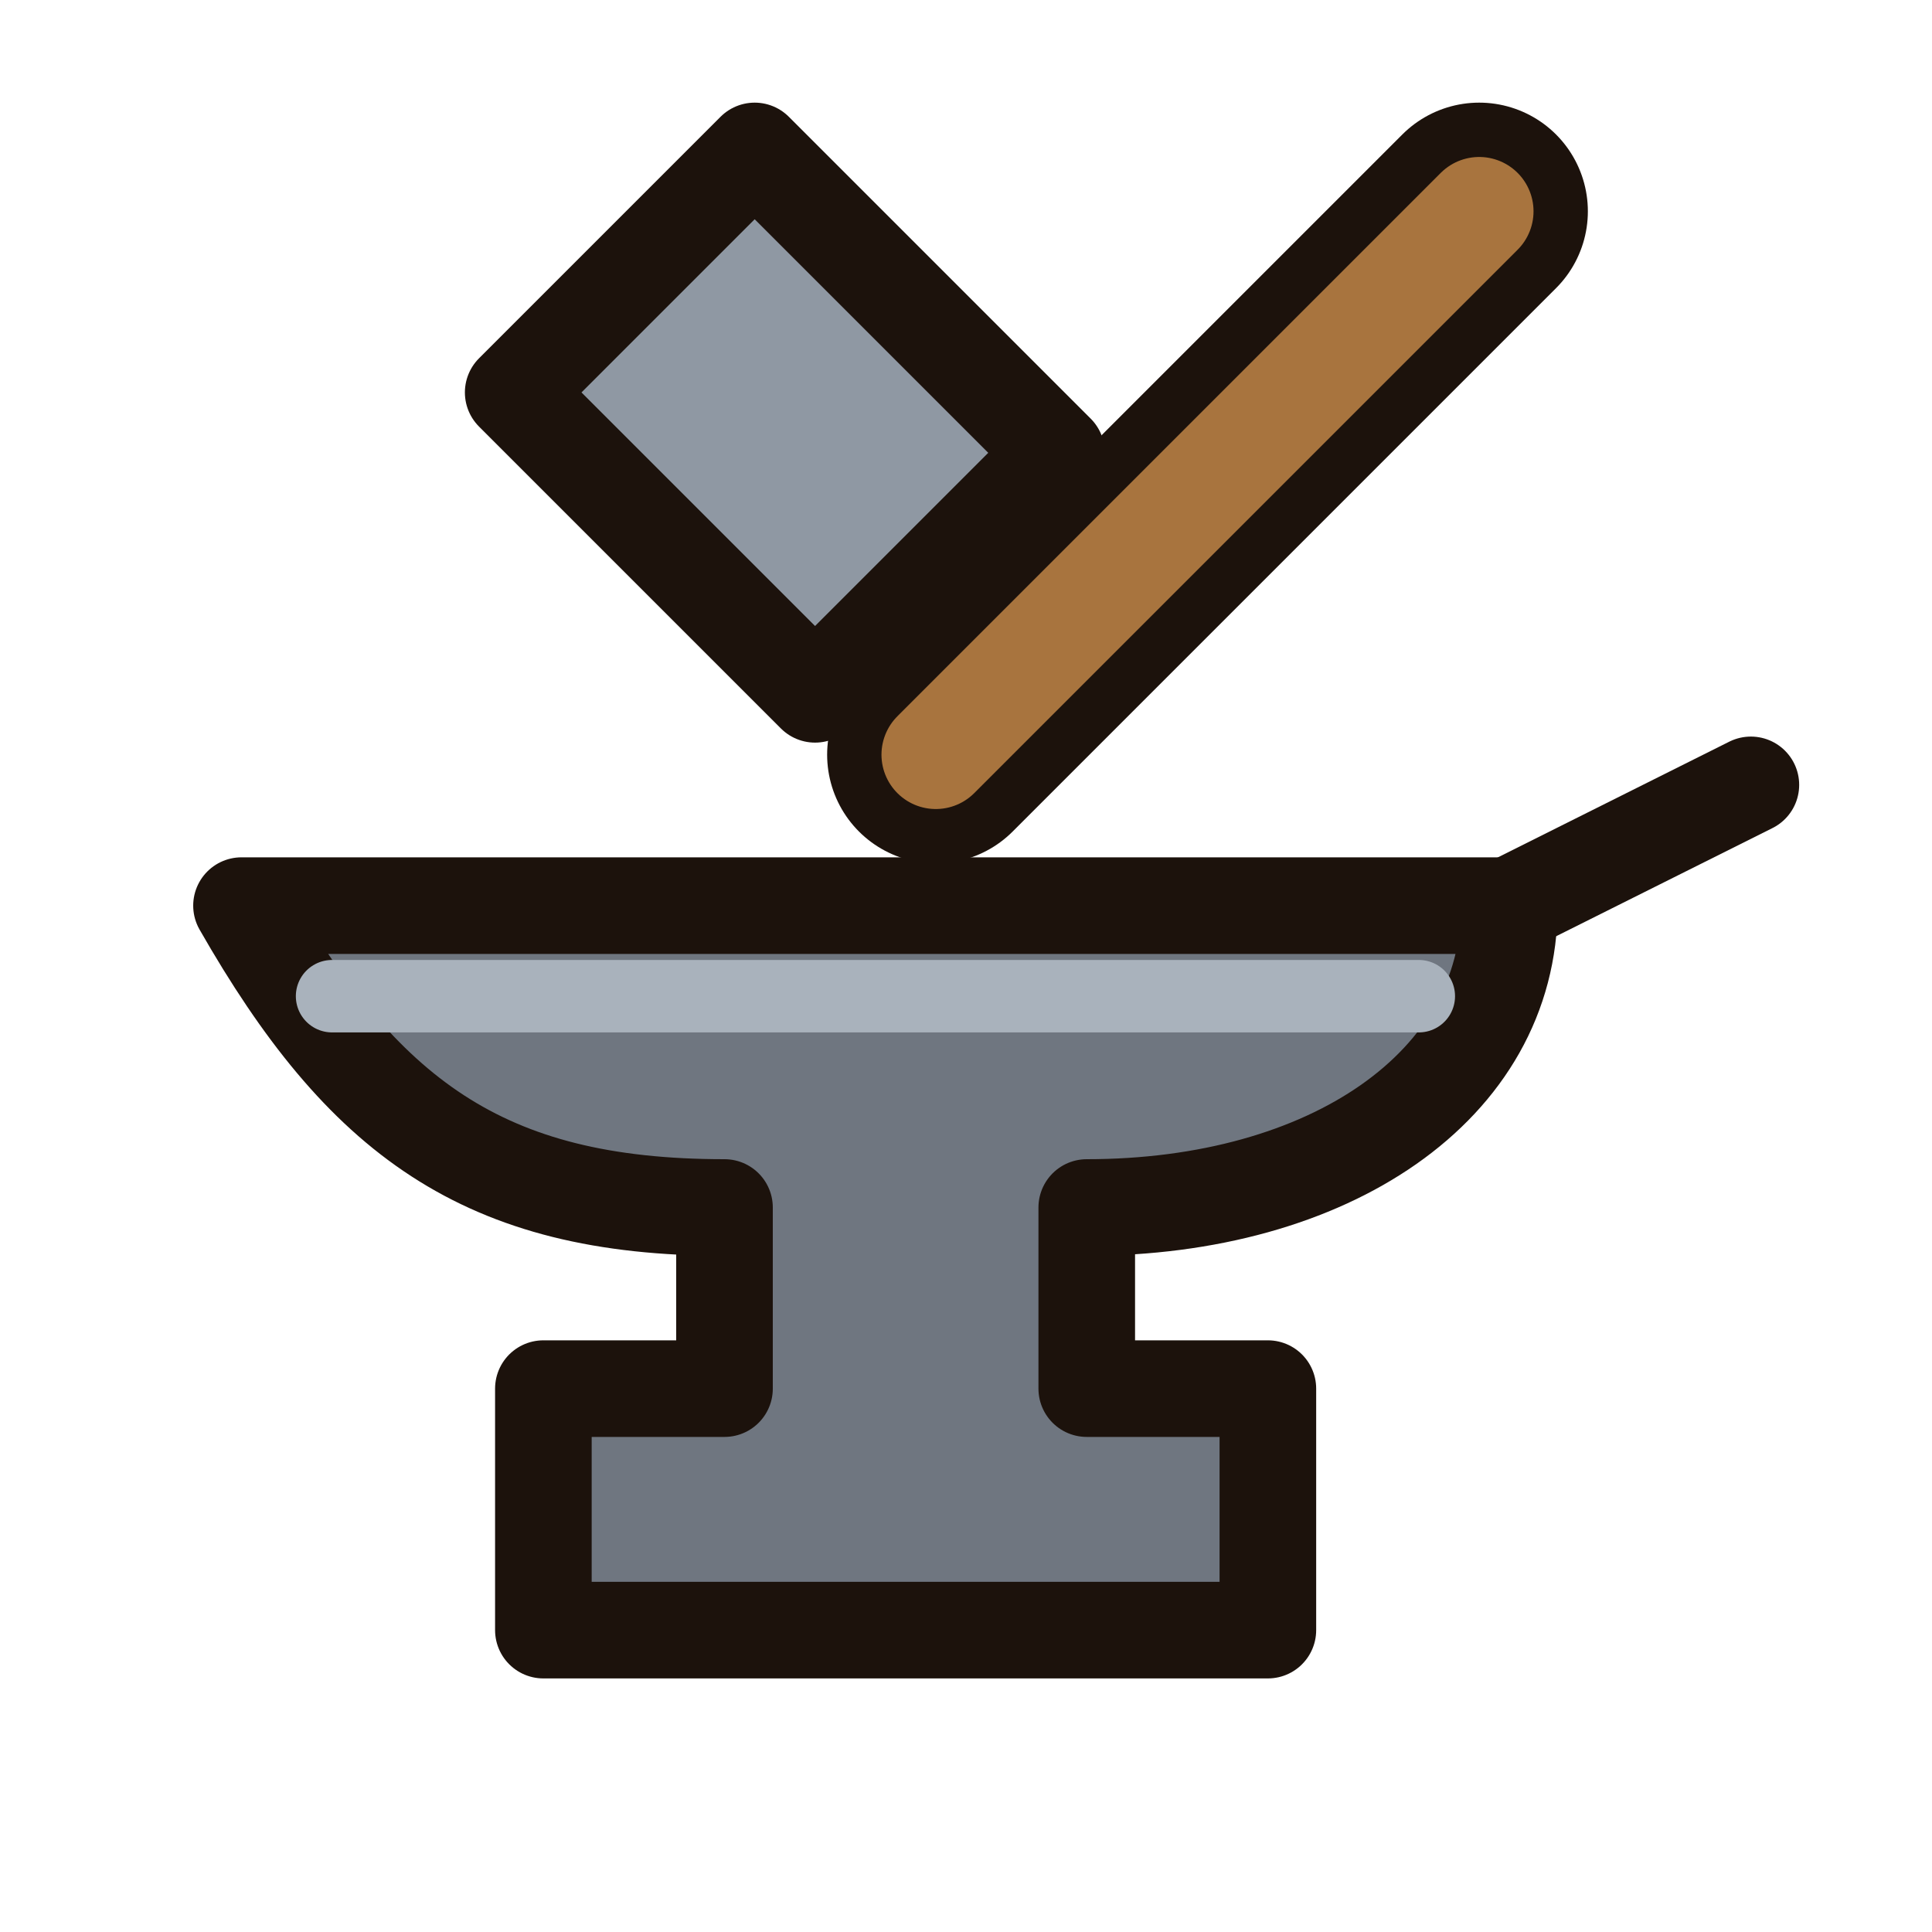
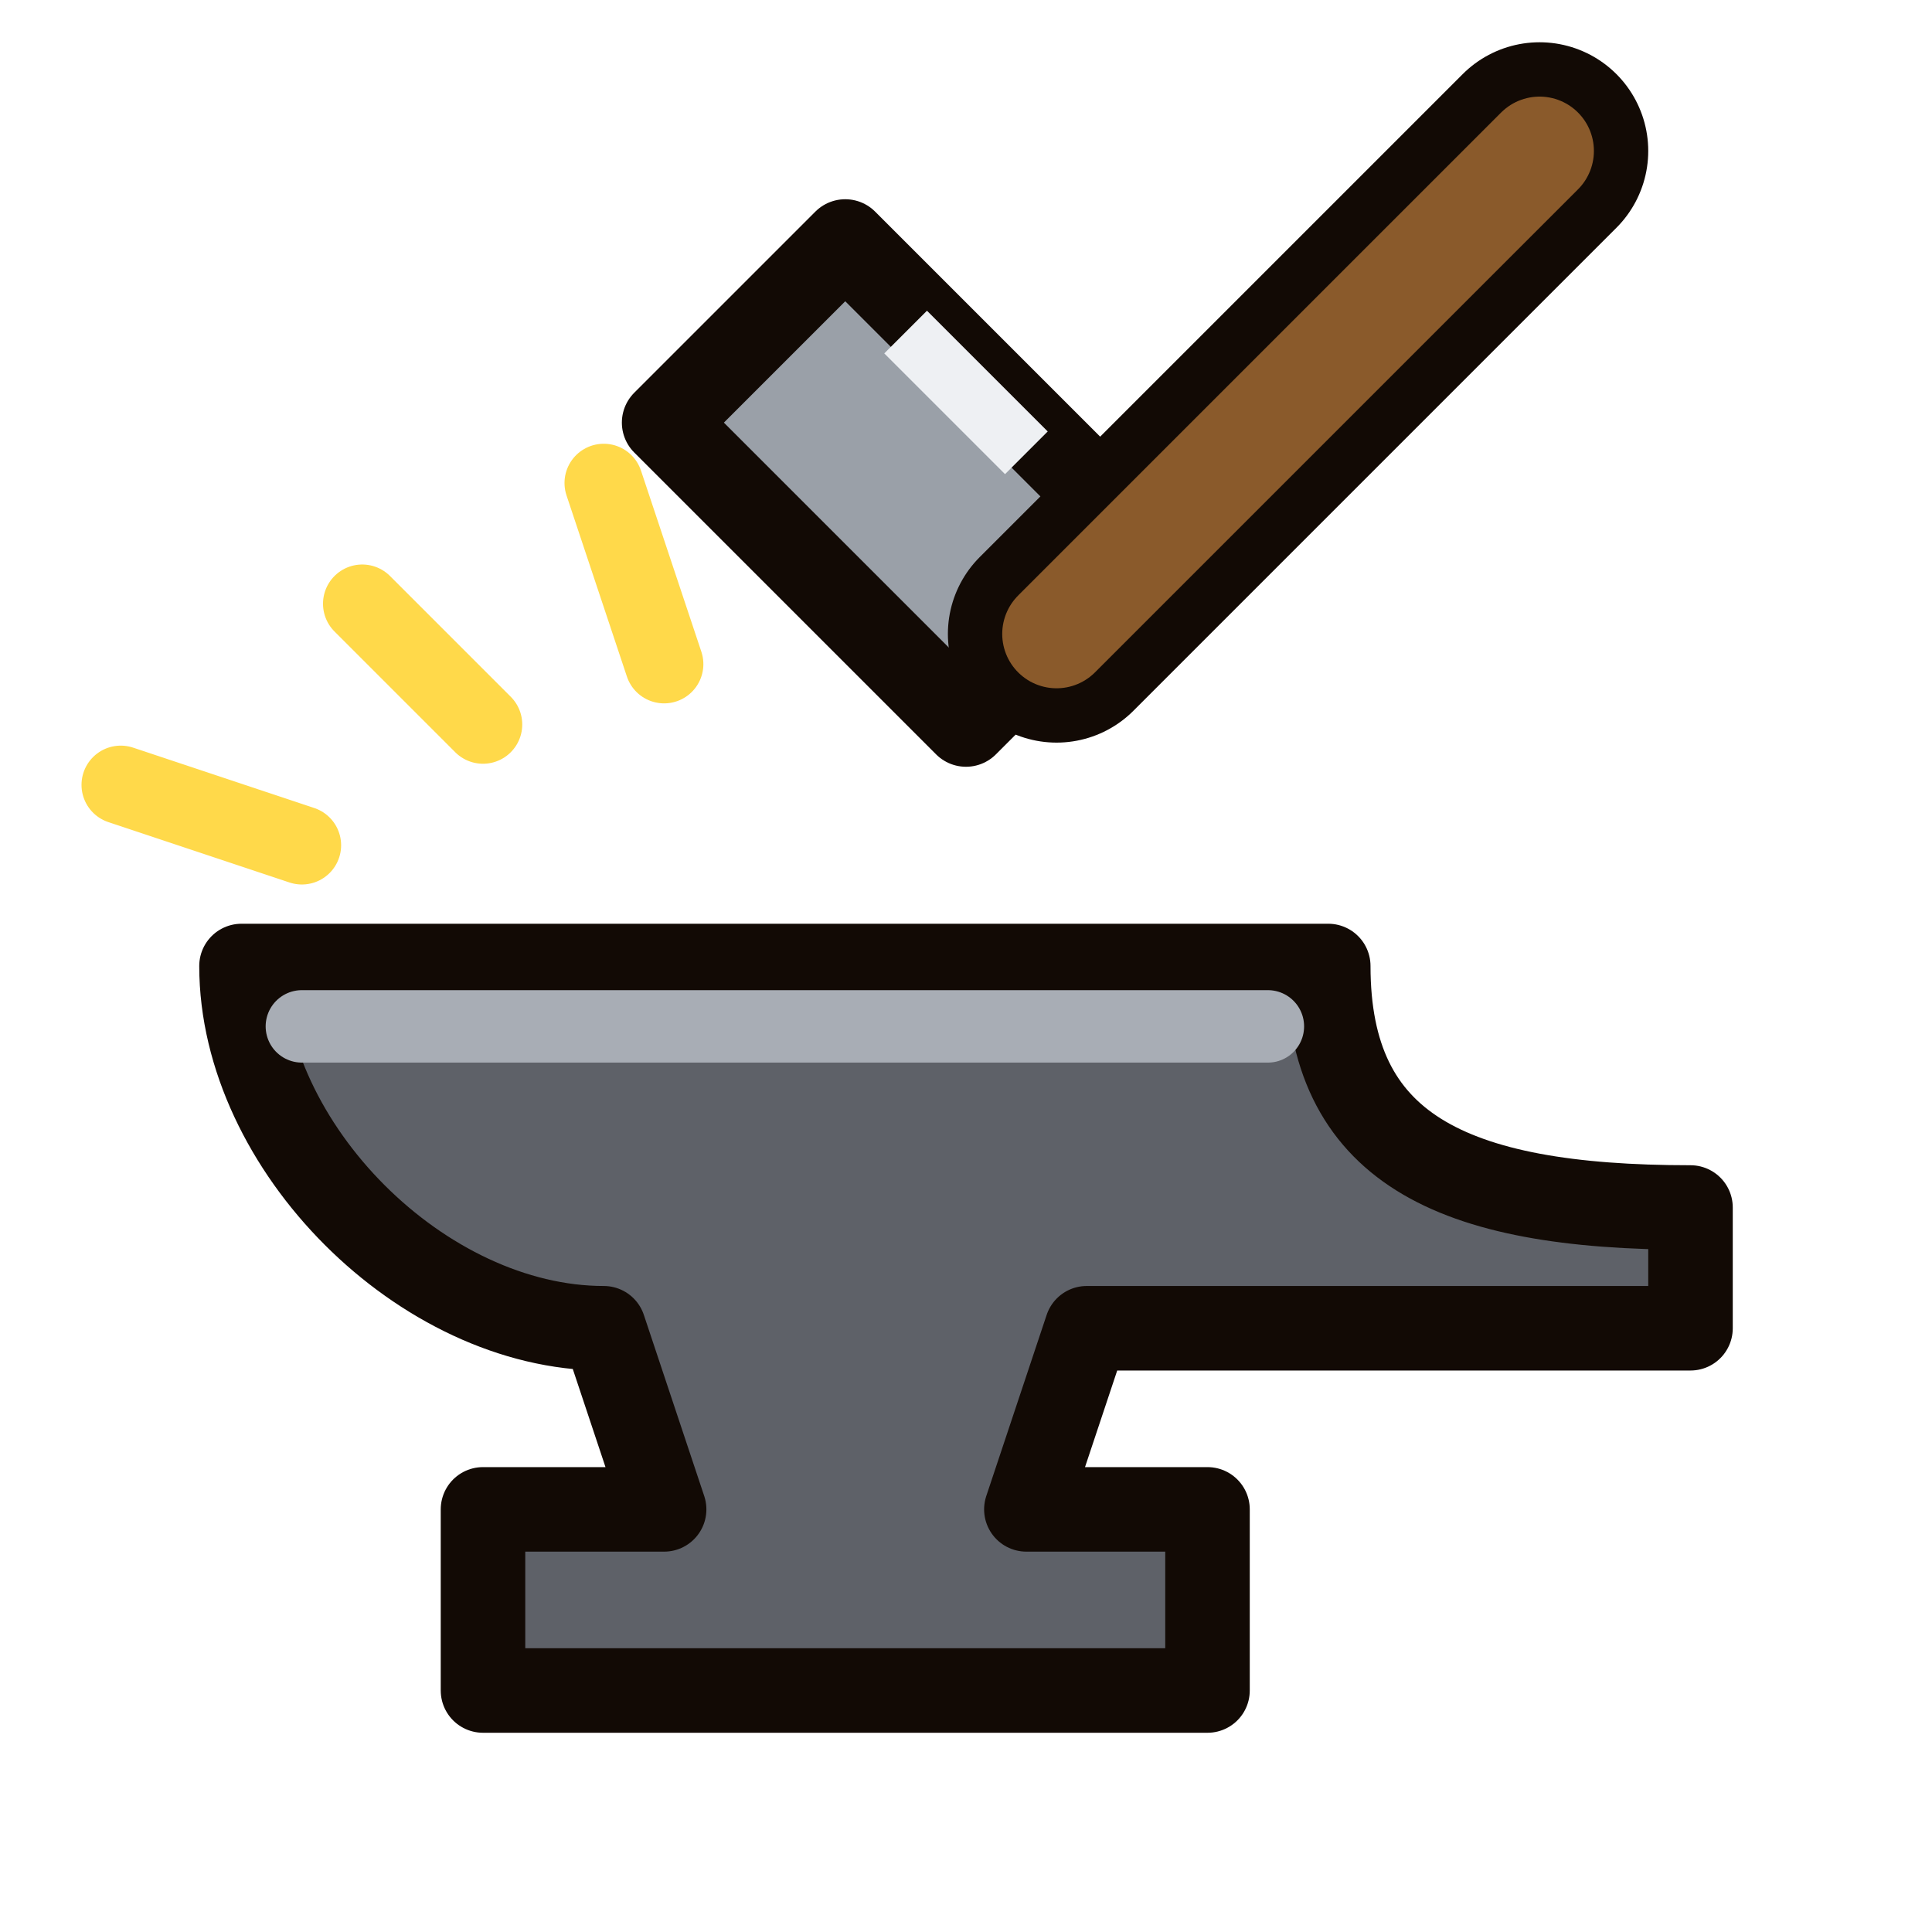
<svg xmlns="http://www.w3.org/2000/svg" viewBox="0 0 32 32" width="32" height="32">
-   <path d="M4 15h21c0 3-3 5-7 5v3h3v4H9v-4h3v-3c-4 0-6-1.5-8-5z" fill="#6f7680" stroke="#1c120c" stroke-width="1.6" stroke-linejoin="round" stroke-linecap="round" />
-   <path d="M5.5 16.5h18" stroke="#a9b2bc" stroke-width="1.2" stroke-linecap="round" />
-   <path d="M25 15l4-2" stroke="#1c120c" stroke-width="1.6" stroke-linejoin="round" stroke-linecap="round" fill="none" />
-   <path d="M15.5 12.5l9-9" stroke="#1c120c" stroke-width="3.6" stroke-linecap="round" />
-   <path d="M15.5 12.5l9-9" stroke="#a8743e" stroke-width="1.8" stroke-linecap="round" />
-   <path d="M8.5 6.5l4-4 5 5-4 4z" fill="#8f98a3" stroke="#1c120c" stroke-width="1.6" stroke-linejoin="round" stroke-linecap="round" />
+   <path d="M4 16h18c0 3 2 4 6 4v2H18l-1 3h3v3H8v-3h3l-1-3c-3 0-6-3-6-6z" fill="#5e6168" stroke="#120a05" stroke-width="1.4" stroke-linejoin="round" stroke-linecap="round" />
+   <path d="M5 17h16" stroke="#a8adb5" stroke-width="1.2" stroke-linecap="round" fill="none" />
+   <path d="M14 4l5 5-3 3-5-5z" fill="#9aa0a8" stroke="#120a05" stroke-width="1.4" stroke-linejoin="round" stroke-linecap="round" />
+   <path d="M17.5 10.5l8-8" stroke="#120a05" stroke-width="3.6" stroke-linecap="round" fill="none" />
+   <path d="M17.5 10.5l8-8" stroke="#8a5a2b" stroke-width="1.8" stroke-linecap="round" fill="none" />
+   <path d="M15 5.5l2 2" stroke="#eef0f3" stroke-width="1" />
+   <path d="M8 12l-2-2M11 11l-1-3M5 14l-3-1" stroke="#ffd94a" stroke-width="1.3" stroke-linecap="round" fill="none" />
</svg>
